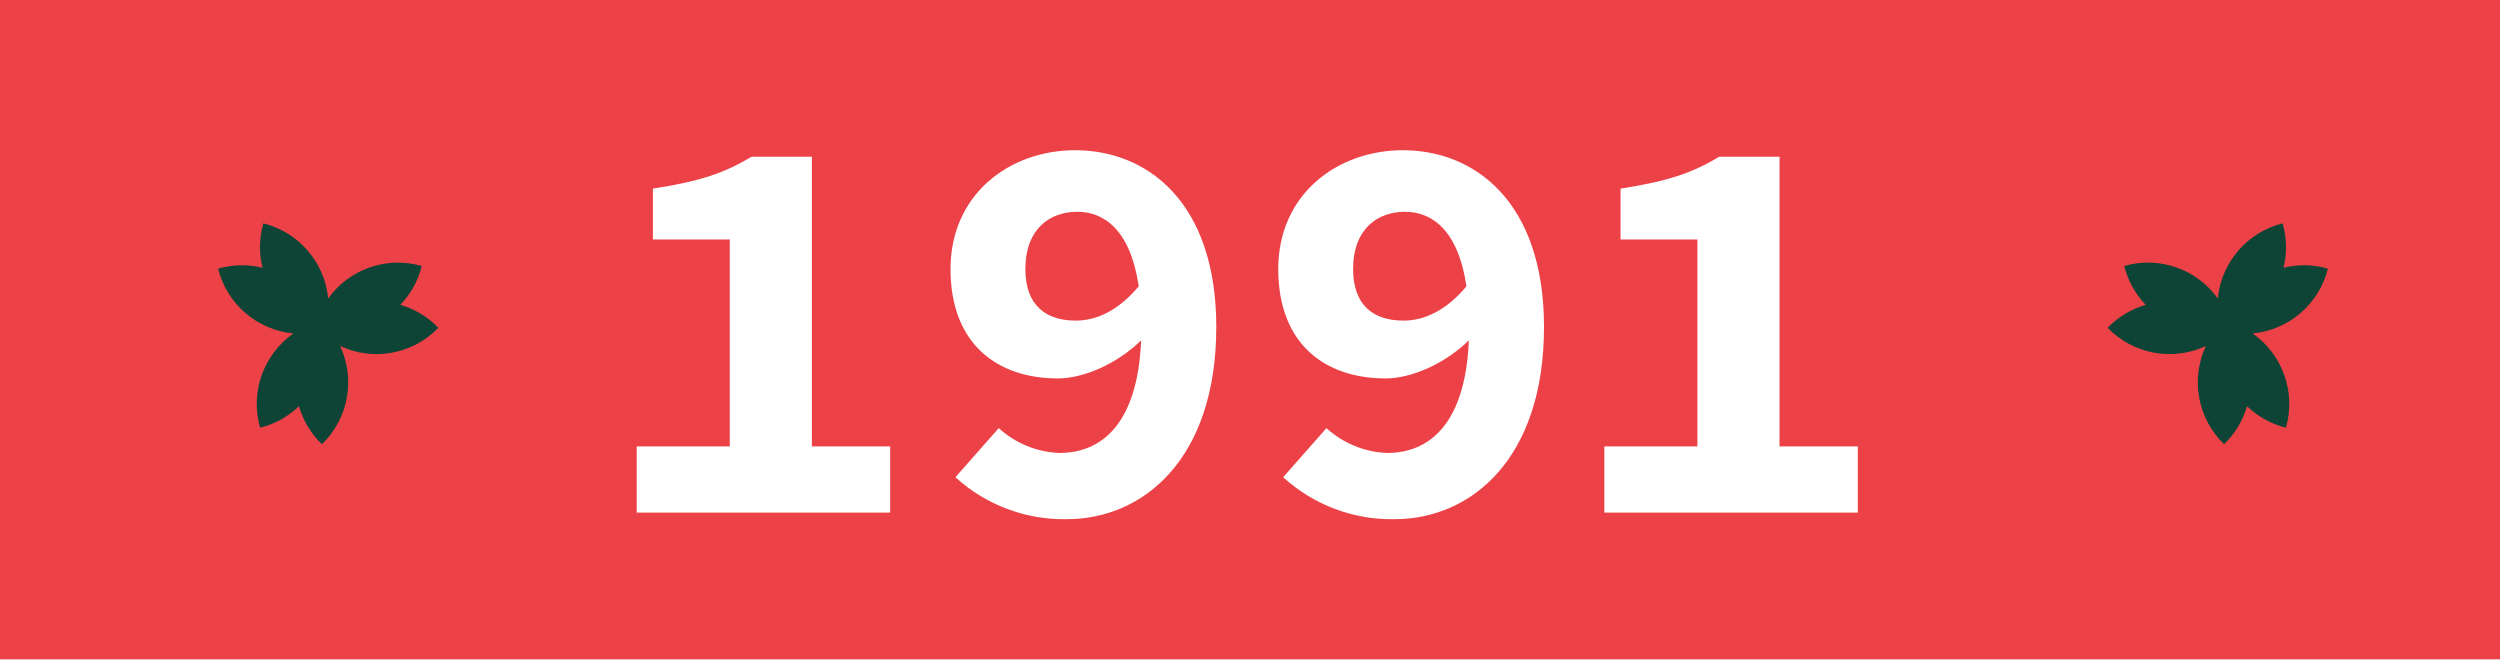
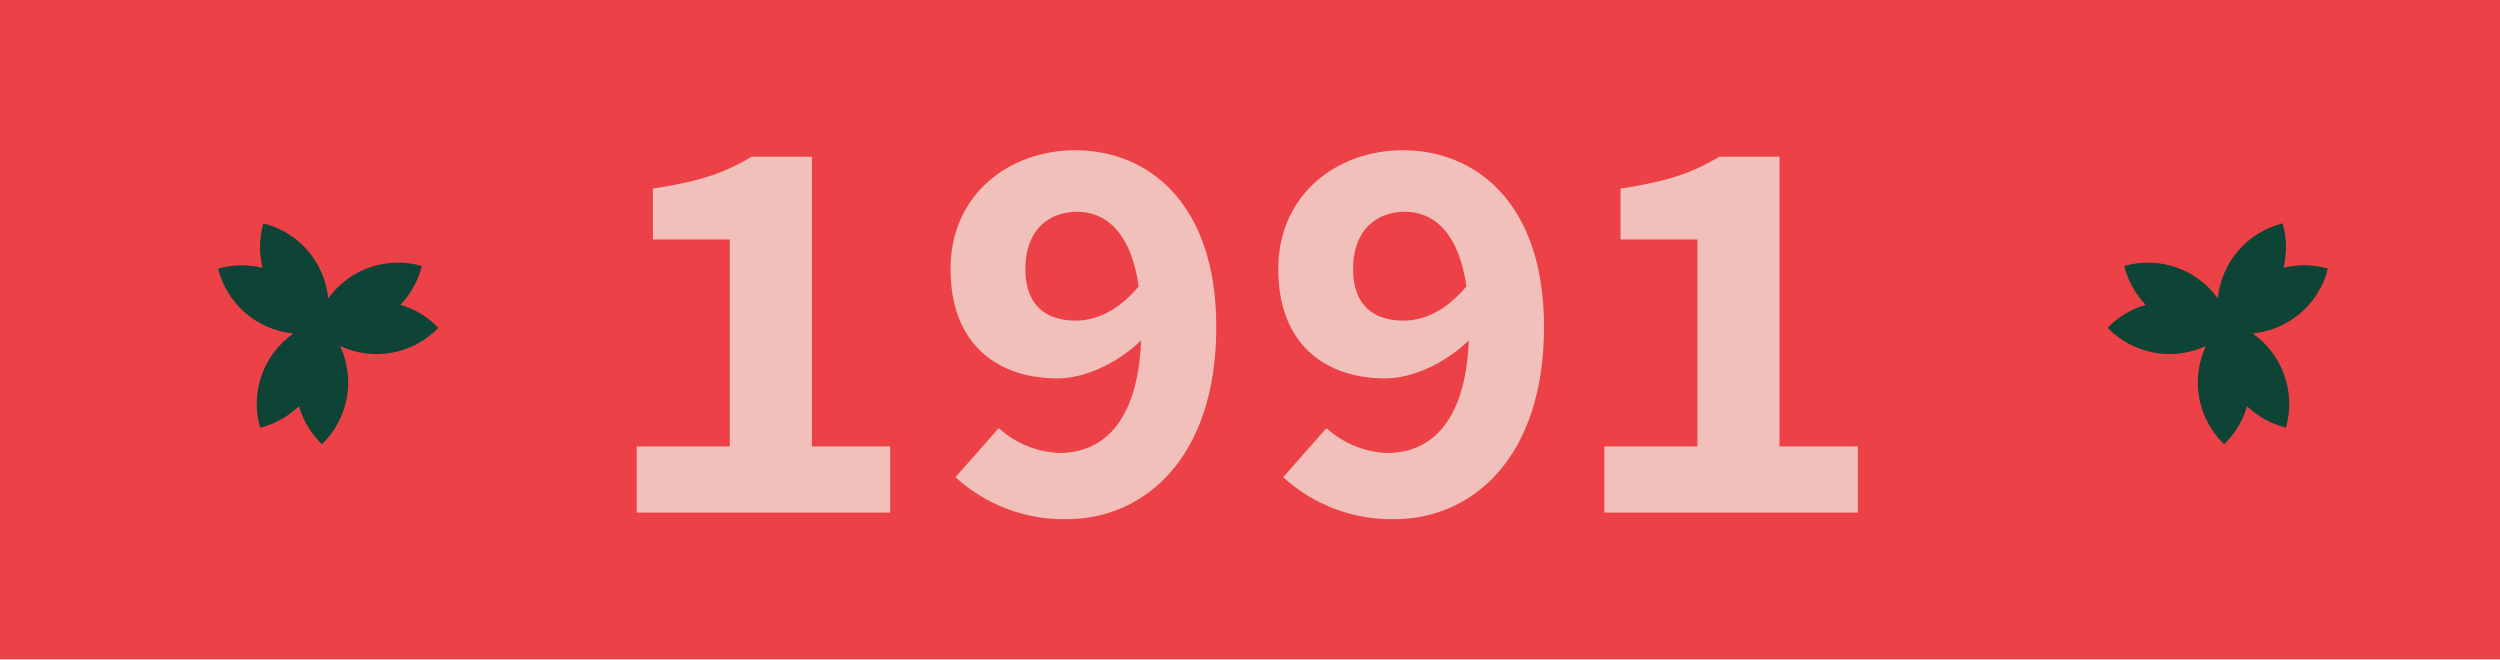
<svg xmlns="http://www.w3.org/2000/svg" width="361.66" height="95.374" viewBox="0 0 361.66 95.374">
  <g id="Layer_2" data-name="Layer 2" transform="translate(0.755 0.187)">
    <g id="Layer_1" data-name="Layer 1" transform="translate(-0.755 -0.187)">
      <path id="Path_530" data-name="Path 530" d="M0,0H361.66V95.373H0Z" transform="translate(0)" fill="#ec4247" />
      <path id="Path_54" data-name="Path 54" d="M971.589,177.642a12.449,12.449,0,0,0-4.818-13.635,12.427,12.427,0,0,0,10.892-9.379,12.411,12.411,0,0,0-6.424-.125,12.46,12.46,0,0,0-.125-6.424,12.433,12.433,0,0,0-9.379,10.859,12.433,12.433,0,0,0-13.538-4.693,12.435,12.435,0,0,0,3.1,5.621,12.415,12.415,0,0,0-5.5,3.321,12.424,12.424,0,0,0,14.21,2.637,12.436,12.436,0,0,0,2.637,14.209,12.421,12.421,0,0,0,3.321-5.5A12.439,12.439,0,0,0,971.589,177.642Z" transform="translate(-640.898 -115.768)" fill="#0e4435" />
      <path id="Path_56" data-name="Path 56" d="M102.874,177.642a12.449,12.449,0,0,1,4.818-13.635A12.427,12.427,0,0,1,96.8,154.629a12.411,12.411,0,0,1,6.424-.125,12.459,12.459,0,0,1,.125-6.424,12.433,12.433,0,0,1,9.379,10.859,12.433,12.433,0,0,1,13.538-4.693,12.436,12.436,0,0,1-3.1,5.621,12.414,12.414,0,0,1,5.5,3.321,12.424,12.424,0,0,1-14.209,2.637,12.436,12.436,0,0,1-2.637,14.209,12.42,12.42,0,0,1-3.321-5.5A12.439,12.439,0,0,1,102.874,177.642Z" transform="translate(-65.249 -115.768)" fill="#0e4435" />
-       <path id="Path_541" data-name="Path 541" d="M25.341,2718.888H16.617c-3.9,2.336-7.451,3.562-14.274,4.611v7.355h11.12v29.936H0v9.577H36.665v-9.577H25.341Z" transform="translate(92.109 -2696.213)" fill="#fff" />
-       <path id="Path_544" data-name="Path 544" d="M25.341,2718.888H16.617c-3.9,2.336-7.451,3.562-14.274,4.611v7.355h11.12v29.936H0v9.577H36.665v-9.577H25.341Z" transform="translate(232.092 -2696.213)" fill="#fff" />
-       <path id="Path_542" data-name="Path 542" d="M156.528,2716c-9.646,0-18.067,6.458-18.067,17.191,0,10.886,6.8,15.822,15.526,15.822,3.676,0,8.461-2.027,12.048-5.505-.5,12.167-5.785,16.289-11.82,16.289a13.808,13.808,0,0,1-8.78-3.591l-6.264,7.1a23.249,23.249,0,0,0,16.1,6.071c11.084,0,21.635-8.716,21.635-27.806,0-18.185-10.109-25.566-20.375-25.566m.038,24.647c-4.324,0-7.28-2.217-7.28-7.456,0-5.859,3.586-8.291,7.5-8.291,3.8,0,7.681,2.524,8.9,10.78-3.008,3.611-6.218,4.967-9.119,4.967" transform="translate(-0.954 -2694.27)" fill="#fff" />
-       <path id="Path_543" data-name="Path 543" d="M301.126,2716c-9.646,0-18.067,6.458-18.067,17.191,0,10.886,6.8,15.822,15.526,15.822,3.676,0,8.46-2.027,12.048-5.506-.5,12.168-5.785,16.29-11.82,16.29a13.807,13.807,0,0,1-8.78-3.591l-6.264,7.1a23.249,23.249,0,0,0,16.1,6.071c11.084,0,21.635-8.716,21.635-27.806,0-18.185-10.109-25.566-20.375-25.566m.038,24.647c-4.324,0-7.28-2.217-7.28-7.456,0-5.859,3.586-8.291,7.5-8.291,3.8,0,7.681,2.524,8.9,10.78-3.008,3.611-6.218,4.967-9.119,4.967" transform="translate(-98.142 -2694.27)" fill="#fff" />
+       <path id="Path_541" data-name="Path 541" d="M25.341,2718.888H16.617c-3.9,2.336-7.451,3.562-14.274,4.611v7.355h11.12v29.936H0v9.577H36.665v-9.577H25.341Z" transform="translate(92.109 -2696.213)" fill="#f1c0ba" />
+       <path id="Path_544" data-name="Path 544" d="M25.341,2718.888H16.617c-3.9,2.336-7.451,3.562-14.274,4.611v7.355h11.12v29.936H0v9.577H36.665v-9.577H25.341Z" transform="translate(232.092 -2696.213)" fill="#f1c0ba" />
+       <path id="Path_542" data-name="Path 542" d="M156.528,2716c-9.646,0-18.067,6.458-18.067,17.191,0,10.886,6.8,15.822,15.526,15.822,3.676,0,8.461-2.027,12.048-5.505-.5,12.167-5.785,16.289-11.82,16.289a13.808,13.808,0,0,1-8.78-3.591l-6.264,7.1a23.249,23.249,0,0,0,16.1,6.071c11.084,0,21.635-8.716,21.635-27.806,0-18.185-10.109-25.566-20.375-25.566m.038,24.647c-4.324,0-7.28-2.217-7.28-7.456,0-5.859,3.586-8.291,7.5-8.291,3.8,0,7.681,2.524,8.9,10.78-3.008,3.611-6.218,4.967-9.119,4.967" transform="translate(-0.954 -2694.27)" fill="#f1c0ba" />
+       <path id="Path_543" data-name="Path 543" d="M301.126,2716c-9.646,0-18.067,6.458-18.067,17.191,0,10.886,6.8,15.822,15.526,15.822,3.676,0,8.46-2.027,12.048-5.506-.5,12.168-5.785,16.29-11.82,16.29a13.807,13.807,0,0,1-8.78-3.591l-6.264,7.1a23.249,23.249,0,0,0,16.1,6.071c11.084,0,21.635-8.716,21.635-27.806,0-18.185-10.109-25.566-20.375-25.566m.038,24.647c-4.324,0-7.28-2.217-7.28-7.456,0-5.859,3.586-8.291,7.5-8.291,3.8,0,7.681,2.524,8.9,10.78-3.008,3.611-6.218,4.967-9.119,4.967" transform="translate(-98.142 -2694.27)" fill="#f1c0ba" />
    </g>
  </g>
</svg>
